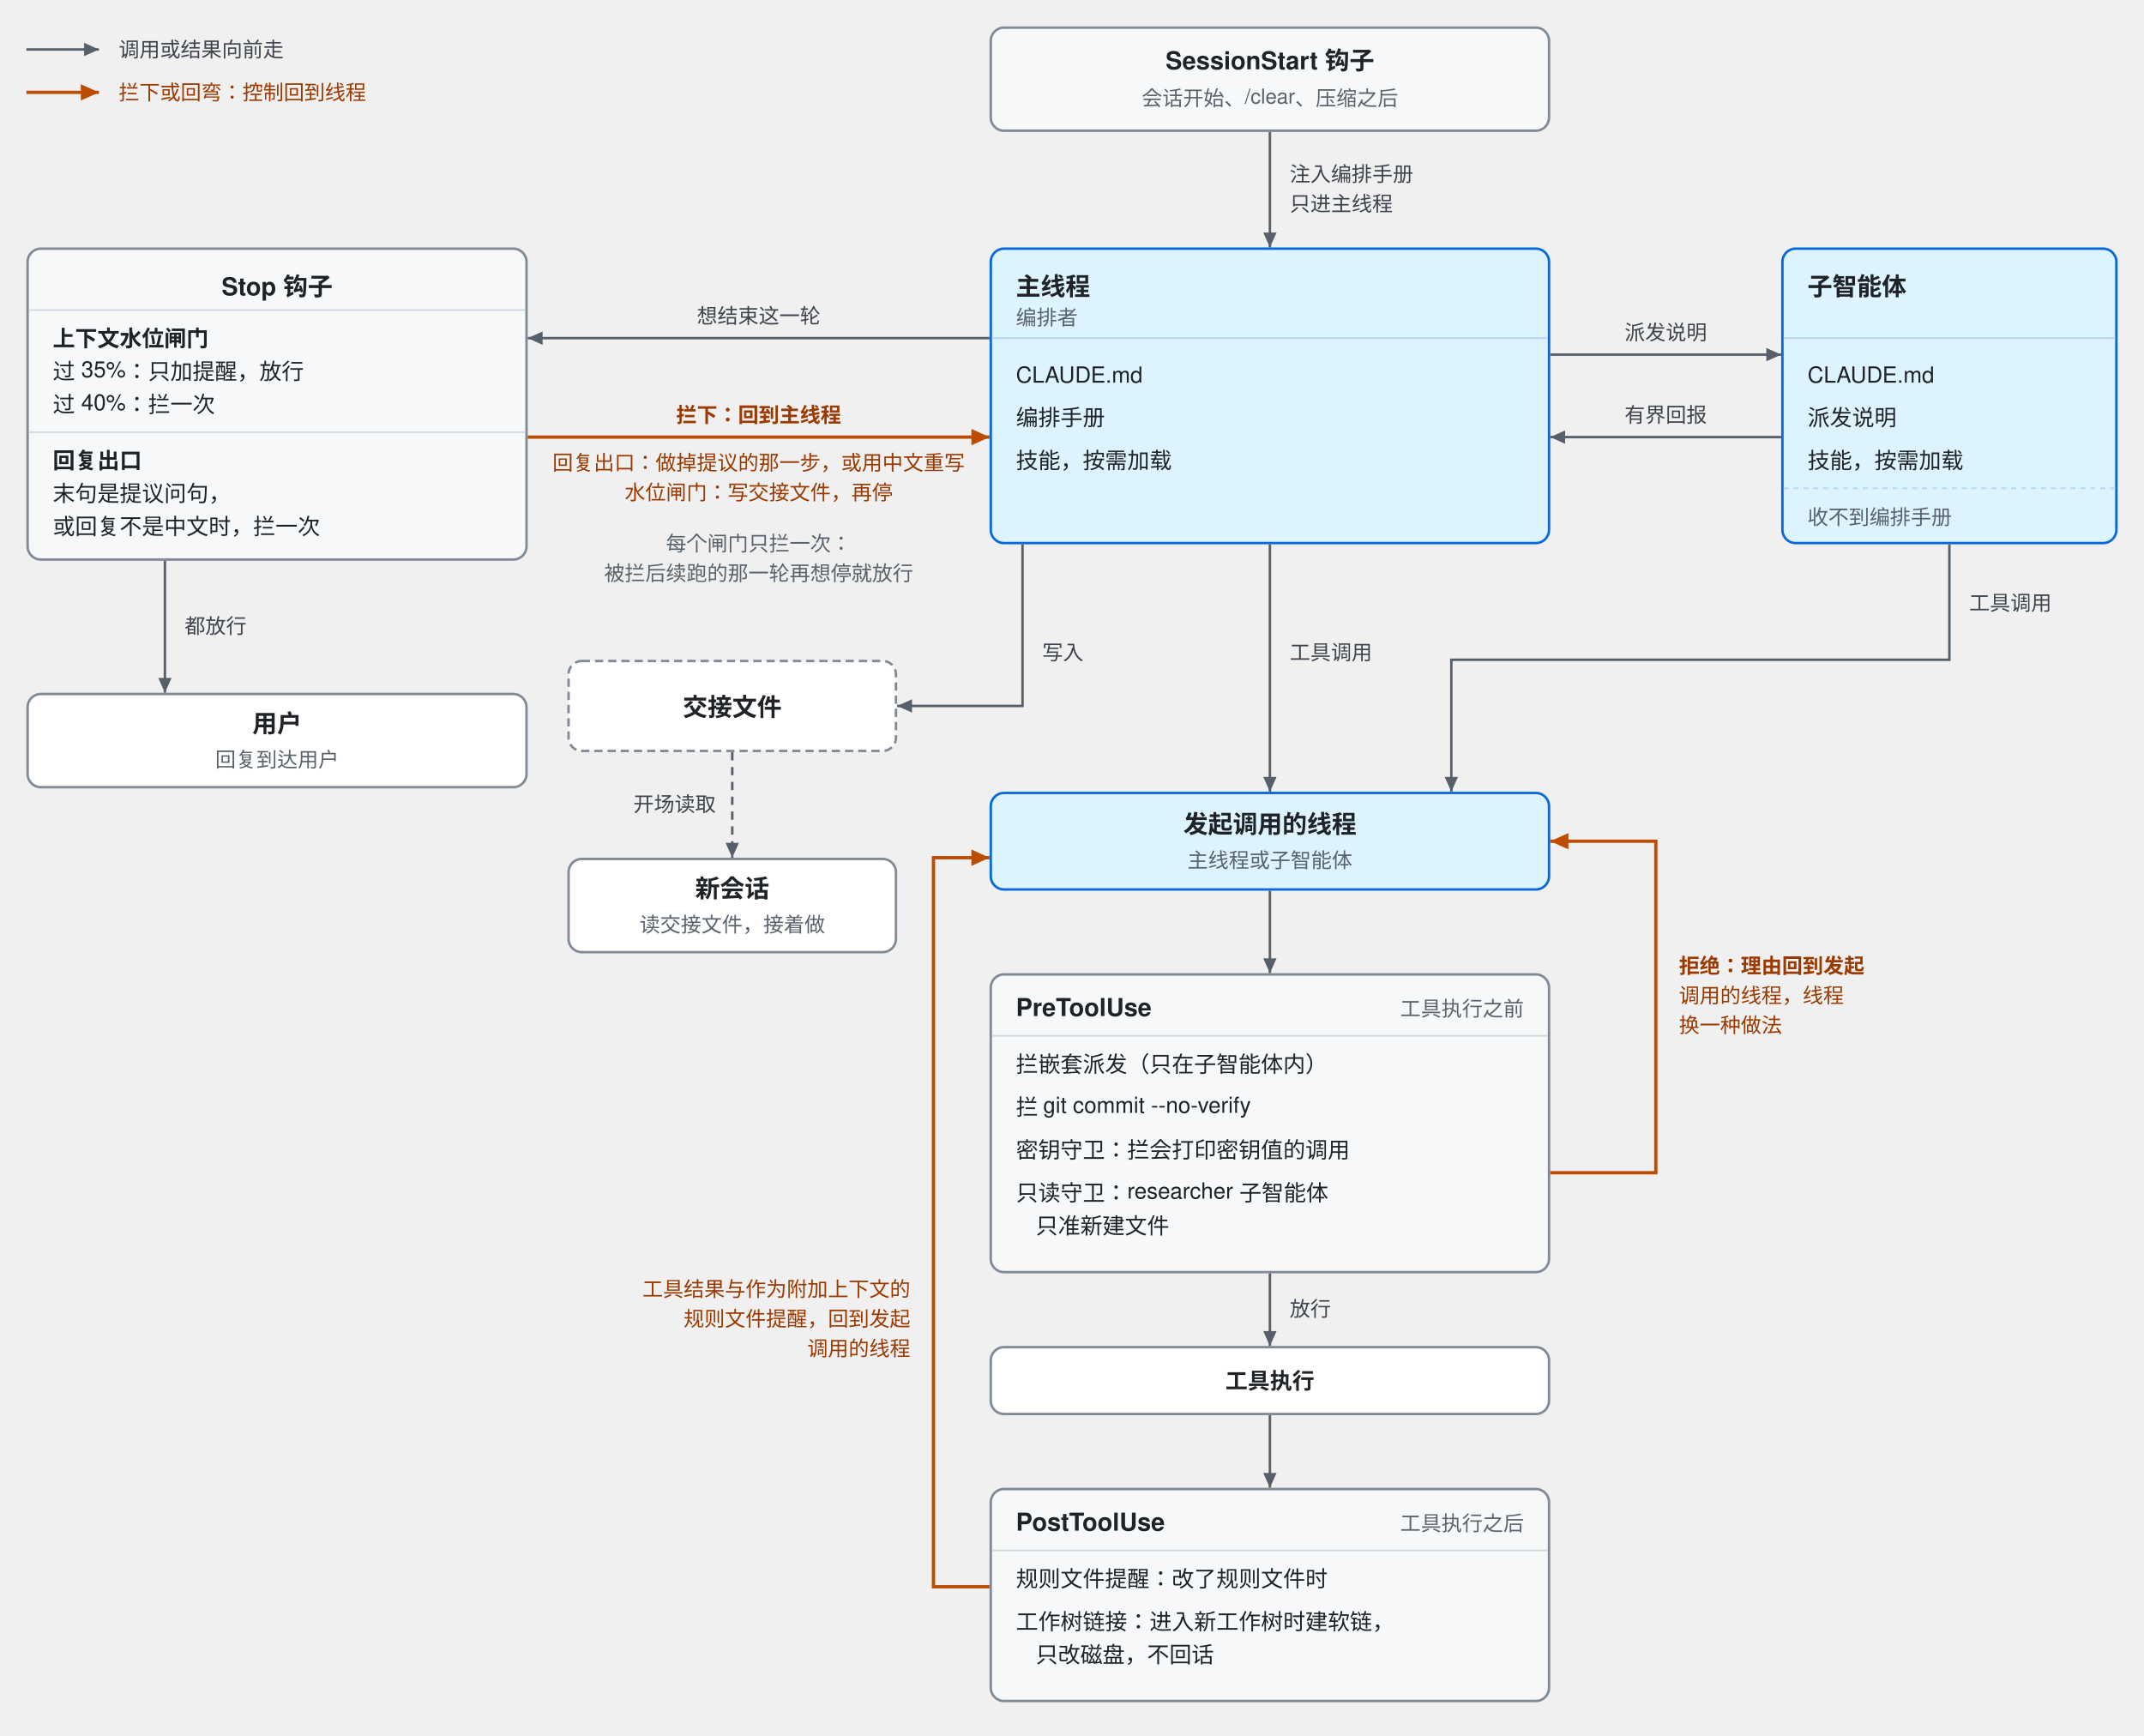
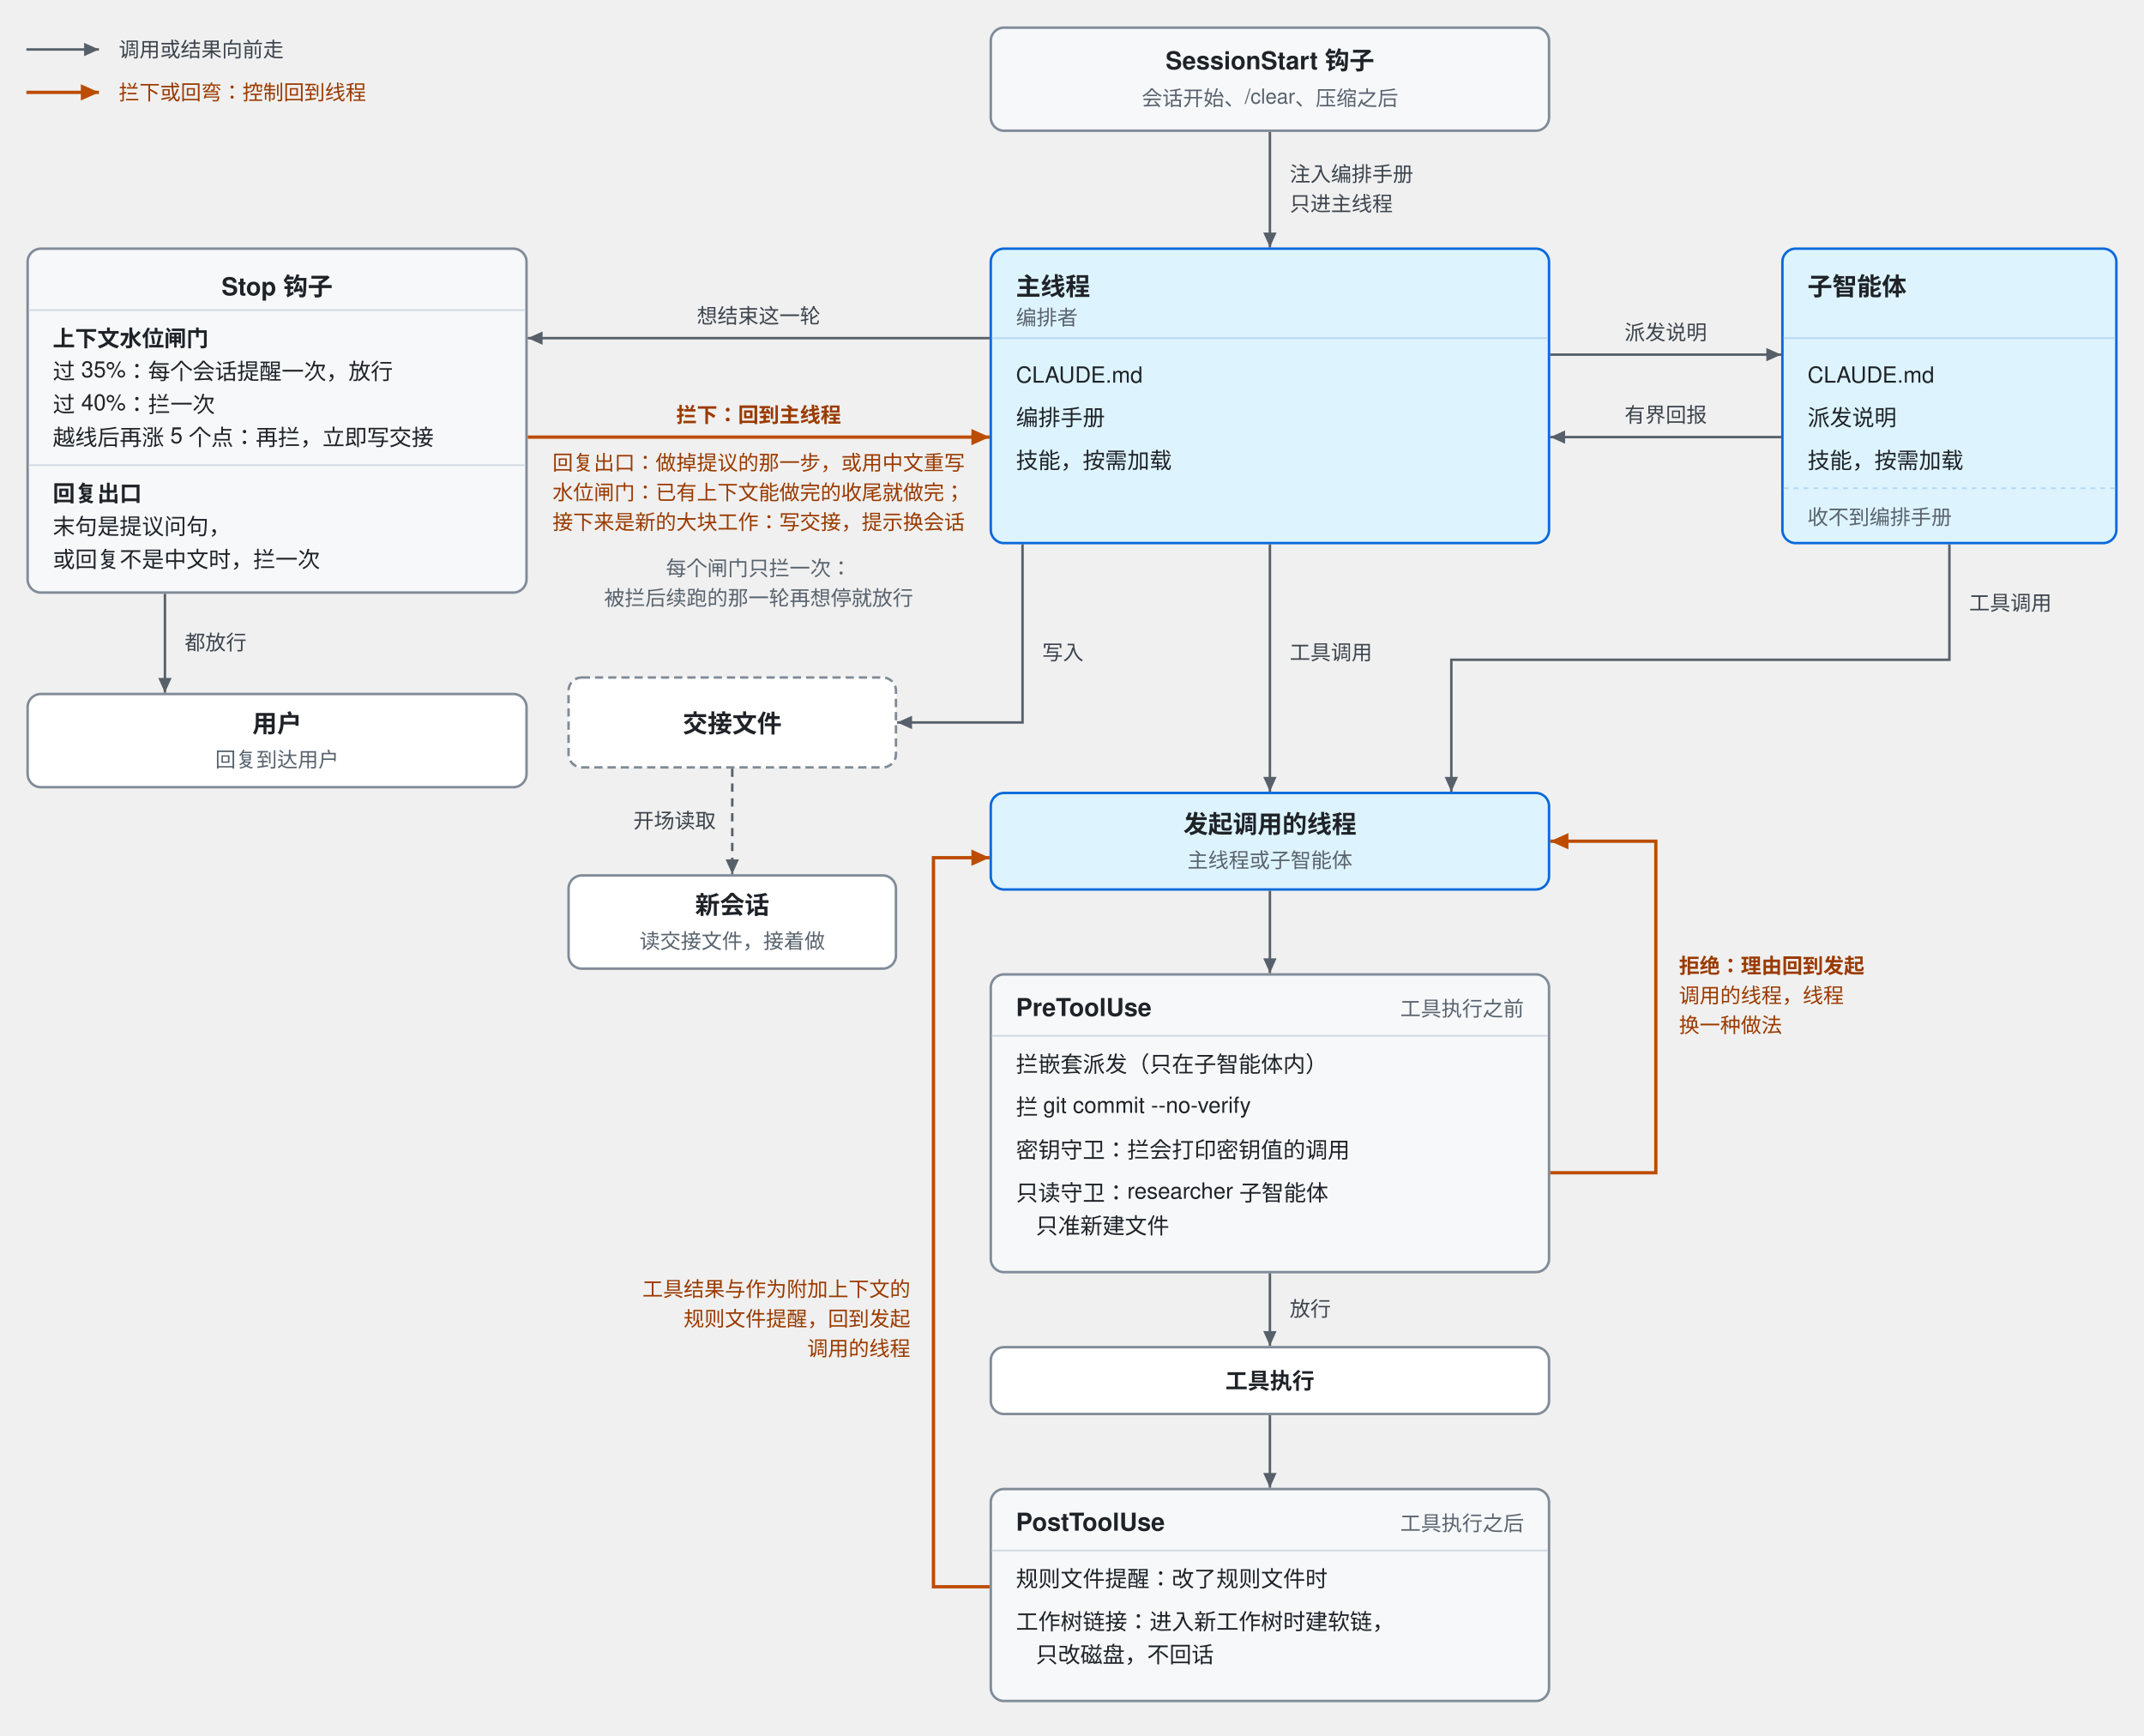
- <svg xmlns="http://www.w3.org/2000/svg" width="1300" height="1052" viewBox="0 0 1300 1052" role="img" aria-label="架构图，画的是一轮工作怎样运行。会话开始、/clear 与压缩之后，SessionStart 钩子把编排手册注入主线程，子智能体收不到。主线程向子智能体发出派发说明，子智能体交回有界回报。两条线程的每次工具调用在工具执行之前都经过 PreToolUse：子智能体内的嵌套派发、git commit --no-verify、会打印密钥值的调用，以及 researcher 子智能体新建文件以外的写操作都被拒绝，拒绝理由回到发起调用的线程，线程换一种做法；放行的调用交给工具执行。工具执行之后，PostToolUse 在改了规则文件时把规则文件提醒作为附加上下文送回发起调用的线程，在进入新工作树时只在磁盘上建软链，不回话。主线程想结束这一轮时经过 Stop 钩子，两个都放行则回复到达用户。上下文水位闸门过 35% 只加提醒，过 40% 拦一次；回复出口在回复末句是提议问句或回复不是中文时拦一次。拦下都回到主线程：被回复出口拦下，主线程把提议的那一步做掉或用中文重写；被水位闸门拦下，主线程写交接文件再停，新会话读交接文件接着做。每个闸门只拦一次，被拦后续跑的那一轮再想停就放行。" font-family="system-ui, -apple-system, 'Segoe UI', Helvetica, Arial, sans-serif">
+ <svg xmlns="http://www.w3.org/2000/svg" width="1300" height="1052" viewBox="0 0 1300 1052" role="img" aria-label="架构图，画的是一轮工作怎样运行。会话开始、/clear 与压缩之后，SessionStart 钩子把编排手册注入主线程，子智能体收不到。主线程向子智能体发出派发说明，子智能体交回有界回报。两条线程的每次工具调用在工具执行之前都经过 PreToolUse：子智能体内的嵌套派发、git commit --no-verify、会打印密钥值的调用，以及 researcher 子智能体新建文件以外的写操作都被拒绝，拒绝理由回到发起调用的线程，线程换一种做法；放行的调用交给工具执行。工具执行之后，PostToolUse 在改了规则文件时把规则文件提醒作为附加上下文送回发起调用的线程，在进入新工作树时只在磁盘上建软链，不回话。主线程想结束这一轮时经过 Stop 钩子，两个都放行则回复到达用户。上下文水位闸门过 35% 时每个会话提醒一次并放行，过 40% 拦一次，越线后水位再涨 5 个点再拦一次；回复出口在回复末句是提议问句或回复不是中文时拦一次。拦下都回到主线程。被回复出口拦下，主线程把提议的那一步做掉或用中文重写。被水位闸门第一次拦下，已有上下文能做完的收尾就做完，接下来是新的大块工作时写交接文件，提示用户换新会话；再次被拦时立即写交接文件。新会话读交接文件接着做。每个闸门只拦一次，被拦后续跑的那一轮再想停就放行。" font-family="system-ui, -apple-system, 'Segoe UI', Helvetica, Arial, sans-serif">
  <defs>
    <marker id="arrow" viewBox="0 0 10 10" refX="10" refY="5" markerWidth="9" markerHeight="9" markerUnits="userSpaceOnUse" orient="auto">
      <path d="M0,0.5 L10,5 L0,9.5 z" fill="#57606a" />
    </marker>
    <marker id="back" viewBox="0 0 10 10" refX="10" refY="5" markerWidth="11" markerHeight="11" markerUnits="userSpaceOnUse" orient="auto">
      <path d="M0,0.5 L10,5 L0,9.5 z" fill="#bc4c00" />
    </marker>
  </defs>
  <g id="legend">
    <path d="M16,30 L60,30" fill="none" stroke="#57606a" stroke-width="1.5" marker-end="url(#arrow)" />
    <text x="72" y="34.5" font-size="12.5" fill="#3d444d">调用或结果向前走</text>
    <path d="M16,56 L60,56" fill="none" stroke="#bc4c00" stroke-width="2" marker-end="url(#back)" />
    <text x="72" y="60.5" font-size="12.5" fill="#9a3a00">拦下或回弯：控制回到线程</text>
  </g>
  <g id="sessionstart">
    <rect id="ss-box" x="600.75" y="16.75" width="338.5" height="62.5" rx="8" fill="#f6f8fa" stroke="#818b98" stroke-width="1.5" />
    <text x="770" y="42" font-size="15" font-weight="600" text-anchor="middle" fill="#1f2328" data-box="ss-box">SessionStart 钩子</text>
    <text x="770" y="64" font-size="12.5" text-anchor="middle" fill="#59636e" data-box="ss-box">会话开始、/clear、压缩之后</text>
  </g>
  <path d="M770,80 L770,150" fill="none" stroke="#57606a" stroke-width="1.5" marker-end="url(#arrow)" />
  <text x="782" y="110" font-size="12.5" text-anchor="start" fill="#3d444d">注入编排手册</text>
  <text x="782" y="128" font-size="12.5" text-anchor="start" fill="#3d444d">只进主线程</text>
  <g id="main">
    <rect id="main-box" x="600.75" y="150.75" width="338.5" height="178.5" rx="8" fill="#ddf4ff" stroke="#0969da" stroke-width="1.5" />
    <text x="616" y="179" font-size="15" font-weight="600" fill="#1f2328" data-box="main-box">主线程</text>
    <text x="616" y="197" font-size="12.5" fill="#59636e" data-box="main-box">编排者</text>
    <line x1="601.5" y1="205" x2="938.5" y2="205" stroke="#b6d7f2" stroke-width="1" />
    <text x="616" y="232" font-size="13.5" fill="#1f2328" data-box="main-box">CLAUDE.md</text>
    <text x="616" y="258" font-size="13.5" fill="#1f2328" data-box="main-box">编排手册</text>
    <text x="616" y="284" font-size="13.5" fill="#1f2328" data-box="main-box">技能，按需加载</text>
  </g>
  <g id="subagent">
    <rect id="sub-box" x="1080.75" y="150.75" width="202.5" height="178.5" rx="8" fill="#ddf4ff" stroke="#0969da" stroke-width="1.5" />
    <text x="1096" y="179" font-size="15" font-weight="600" fill="#1f2328" data-box="sub-box">子智能体</text>
    <line x1="1081.5" y1="205" x2="1282.5" y2="205" stroke="#b6d7f2" stroke-width="1" />
    <text x="1096" y="232" font-size="13.5" fill="#1f2328" data-box="sub-box">CLAUDE.md</text>
    <text x="1096" y="258" font-size="13.5" fill="#1f2328" data-box="sub-box">派发说明</text>
    <text x="1096" y="284" font-size="13.5" fill="#1f2328" data-box="sub-box">技能，按需加载</text>
    <line x1="1081.5" y1="296" x2="1282.5" y2="296" stroke="#b6d7f2" stroke-width="1" stroke-dasharray="3 3" />
    <text x="1096" y="318" font-size="12.5" fill="#59636e" data-box="sub-box">收不到编排手册</text>
  </g>
  <path d="M940,215 L1080,215" fill="none" stroke="#57606a" stroke-width="1.5" marker-end="url(#arrow)" />
  <text x="1010" y="206" font-size="12.5" text-anchor="middle" fill="#3d444d">派发说明</text>
  <path d="M1080,265 L940,265" fill="none" stroke="#57606a" stroke-width="1.5" marker-end="url(#arrow)" />
  <text x="1010" y="256" font-size="12.5" text-anchor="middle" fill="#3d444d">有界回报</text>
  <g id="stop">
-     <rect id="stop-box" x="16.75" y="150.75" width="302.5" height="188.5" rx="8" fill="#f6f8fa" stroke="#818b98" stroke-width="1.5" />
+     <rect id="stop-box" x="16.75" y="150.75" width="302.5" height="208.5" rx="8" fill="#f6f8fa" stroke="#818b98" stroke-width="1.5" />
    <text x="168" y="179" font-size="15" font-weight="600" text-anchor="middle" fill="#1f2328" data-box="stop-box">Stop 钩子</text>
    <line x1="17.5" y1="188" x2="318.5" y2="188" stroke="#d1d9e0" stroke-width="1" />
    <text x="32" y="210" font-size="13.5" font-weight="600" fill="#1f2328" data-box="stop-box">上下文水位闸门</text>
-     <text x="32" y="230" font-size="13.5" fill="#1f2328" data-box="stop-box">过 35%：只加提醒，放行</text>
+     <text x="32" y="230" font-size="13.5" fill="#1f2328" data-box="stop-box">过 35%：每个会话提醒一次，放行</text>
    <text x="32" y="250" font-size="13.5" fill="#1f2328" data-box="stop-box">过 40%：拦一次</text>
-     <line x1="17.5" y1="262" x2="318.5" y2="262" stroke="#d1d9e0" stroke-width="1" />
-     <text x="32" y="284" font-size="13.5" font-weight="600" fill="#1f2328" data-box="stop-box">回复出口</text>
-     <text x="32" y="304" font-size="13.5" fill="#1f2328" data-box="stop-box">末句是提议问句，</text>
-     <text x="32" y="324" font-size="13.5" fill="#1f2328" data-box="stop-box">或回复不是中文时，拦一次</text>
+     <text x="32" y="270" font-size="13.5" fill="#1f2328" data-box="stop-box">越线后再涨 5 个点：再拦，立即写交接</text>
+     <line x1="17.5" y1="282" x2="318.5" y2="282" stroke="#d1d9e0" stroke-width="1" />
+     <text x="32" y="304" font-size="13.5" font-weight="600" fill="#1f2328" data-box="stop-box">回复出口</text>
+     <text x="32" y="324" font-size="13.5" fill="#1f2328" data-box="stop-box">末句是提议问句，</text>
+     <text x="32" y="344" font-size="13.5" fill="#1f2328" data-box="stop-box">或回复不是中文时，拦一次</text>
  </g>
  <path d="M600,205 L320,205" fill="none" stroke="#57606a" stroke-width="1.5" marker-end="url(#arrow)" />
  <text x="460" y="196" font-size="12.5" text-anchor="middle" fill="#3d444d">想结束这一轮</text>
  <path d="M320,265 L600,265" fill="none" stroke="#bc4c00" stroke-width="2" marker-end="url(#back)" />
  <text x="460" y="256" font-size="12.5" font-weight="600" text-anchor="middle" fill="#9a3a00">拦下：回到主线程</text>
  <text x="460" y="285" font-size="12.5" text-anchor="middle" fill="#9a3a00">回复出口：做掉提议的那一步，或用中文重写</text>
-   <text x="460" y="303" font-size="12.5" text-anchor="middle" fill="#9a3a00">水位闸门：写交接文件，再停</text>
-   <text x="460" y="334" font-size="12.5" text-anchor="middle" fill="#59636e">每个闸门只拦一次：</text>
-   <text x="460" y="352" font-size="12.5" text-anchor="middle" fill="#59636e">被拦后续跑的那一轮再想停就放行</text>
-   <path d="M100,340 L100,420" fill="none" stroke="#57606a" stroke-width="1.5" marker-end="url(#arrow)" />
-   <text x="112" y="384" font-size="12.5" text-anchor="start" fill="#3d444d">都放行</text>
+   <text x="460" y="303" font-size="12.5" text-anchor="middle" fill="#9a3a00">水位闸门：已有上下文能做完的收尾就做完；</text>
+   <text x="460" y="321" font-size="12.5" text-anchor="middle" fill="#9a3a00">接下来是新的大块工作：写交接，提示换会话</text>
+   <text x="460" y="349" font-size="12.5" text-anchor="middle" fill="#59636e">每个闸门只拦一次：</text>
+   <text x="460" y="367" font-size="12.5" text-anchor="middle" fill="#59636e">被拦后续跑的那一轮再想停就放行</text>
+   <path d="M100,360 L100,420" fill="none" stroke="#57606a" stroke-width="1.5" marker-end="url(#arrow)" />
+   <text x="112" y="394" font-size="12.5" text-anchor="start" fill="#3d444d">都放行</text>
  <g id="user">
    <rect id="user-box" x="16.75" y="420.75" width="302.5" height="56.5" rx="8" fill="#ffffff" stroke="#818b98" stroke-width="1.5" />
    <text x="168" y="444" font-size="15" font-weight="600" text-anchor="middle" fill="#1f2328" data-box="user-box">用户</text>
    <text x="168" y="465" font-size="12.5" text-anchor="middle" fill="#59636e" data-box="user-box">回复到达用户</text>
  </g>
  <g id="handoff">
-     <rect id="handoff-box" x="344.75" y="400.75" width="198.5" height="54.5" rx="8" fill="#ffffff" stroke="#818b98" stroke-width="1.5" stroke-dasharray="5 3" />
-     <text x="444" y="434" font-size="15" font-weight="600" text-anchor="middle" fill="#1f2328" data-box="handoff-box">交接文件</text>
+     <rect id="handoff-box" x="344.75" y="410.75" width="198.5" height="54.5" rx="8" fill="#ffffff" stroke="#818b98" stroke-width="1.5" stroke-dasharray="5 3" />
+     <text x="444" y="444" font-size="15" font-weight="600" text-anchor="middle" fill="#1f2328" data-box="handoff-box">交接文件</text>
  </g>
-   <path d="M620,330 L620,428 L544,428" fill="none" stroke="#57606a" stroke-width="1.5" marker-end="url(#arrow)" />
+   <path d="M620,330 L620,438 L544,438" fill="none" stroke="#57606a" stroke-width="1.5" marker-end="url(#arrow)" />
  <text x="632" y="400" font-size="12.5" text-anchor="start" fill="#3d444d">写入</text>
  <g id="newsession">
-     <rect id="new-box" x="344.75" y="520.75" width="198.5" height="56.5" rx="8" fill="#ffffff" stroke="#818b98" stroke-width="1.5" />
-     <text x="444" y="544" font-size="15" font-weight="600" text-anchor="middle" fill="#1f2328" data-box="new-box">新会话</text>
-     <text x="444" y="565" font-size="12.5" text-anchor="middle" fill="#59636e" data-box="new-box">读交接文件，接着做</text>
+     <rect id="new-box" x="344.75" y="530.75" width="198.5" height="56.5" rx="8" fill="#ffffff" stroke="#818b98" stroke-width="1.5" />
+     <text x="444" y="554" font-size="15" font-weight="600" text-anchor="middle" fill="#1f2328" data-box="new-box">新会话</text>
+     <text x="444" y="575" font-size="12.5" text-anchor="middle" fill="#59636e" data-box="new-box">读交接文件，接着做</text>
  </g>
-   <path d="M444,456 L444,520" fill="none" stroke="#57606a" stroke-width="1.5" stroke-dasharray="5 4" marker-end="url(#arrow)" />
-   <text x="434" y="492" font-size="12.5" text-anchor="end" fill="#3d444d">开场读取</text>
+   <path d="M444,466 L444,530" fill="none" stroke="#57606a" stroke-width="1.5" stroke-dasharray="5 4" marker-end="url(#arrow)" />
+   <text x="434" y="502" font-size="12.5" text-anchor="end" fill="#3d444d">开场读取</text>
  <path d="M770,330 L770,480" fill="none" stroke="#57606a" stroke-width="1.5" marker-end="url(#arrow)" />
  <text x="782" y="400" font-size="12.5" text-anchor="start" fill="#3d444d">工具调用</text>
  <path d="M1182,330 L1182,400 L880,400 L880,480" fill="none" stroke="#57606a" stroke-width="1.5" marker-end="url(#arrow)" />
  <text x="1194" y="370" font-size="12.5" text-anchor="start" fill="#3d444d">工具调用</text>
  <g id="caller">
    <rect id="caller-box" x="600.75" y="480.75" width="338.5" height="58.5" rx="8" fill="#ddf4ff" stroke="#0969da" stroke-width="1.5" />
    <text x="770" y="505" font-size="15" font-weight="600" text-anchor="middle" fill="#1f2328" data-box="caller-box">发起调用的线程</text>
    <text x="770" y="526" font-size="12.5" text-anchor="middle" fill="#59636e" data-box="caller-box">主线程或子智能体</text>
  </g>
  <path d="M770,540 L770,590" fill="none" stroke="#57606a" stroke-width="1.5" marker-end="url(#arrow)" />
  <g id="pre">
    <rect id="pre-box" x="600.75" y="590.75" width="338.5" height="180.5" rx="8" fill="#f6f8fa" stroke="#818b98" stroke-width="1.5" />
    <text x="616" y="616" font-size="15" font-weight="600" fill="#1f2328" data-box="pre-box">PreToolUse</text>
    <text x="924" y="616" font-size="12.5" text-anchor="end" fill="#59636e" data-box="pre-box">工具执行之前</text>
    <line x1="601.5" y1="628" x2="938.5" y2="628" stroke="#d1d9e0" stroke-width="1" />
    <text x="616" y="650" font-size="13.5" fill="#1f2328" data-box="pre-box">拦嵌套派发（只在子智能体内）</text>
    <text x="616" y="676" font-size="13.5" fill="#1f2328" data-box="pre-box">拦 git commit --no-verify</text>
    <text x="616" y="702" font-size="13.5" fill="#1f2328" data-box="pre-box">密钥守卫：拦会打印密钥值的调用</text>
    <text x="616" y="728" font-size="13.5" fill="#1f2328" data-box="pre-box">只读守卫：researcher 子智能体</text>
    <text x="628" y="748" font-size="13.5" fill="#1f2328" data-box="pre-box">只准新建文件</text>
  </g>
  <path d="M770,772 L770,816" fill="none" stroke="#57606a" stroke-width="1.5" marker-end="url(#arrow)" />
  <text x="782" y="798" font-size="12.5" text-anchor="start" fill="#3d444d">放行</text>
  <g id="tool">
    <rect id="tool-box" x="600.75" y="816.75" width="338.5" height="40.5" rx="8" fill="#ffffff" stroke="#818b98" stroke-width="1.5" />
    <text x="770" y="842" font-size="13.5" font-weight="600" text-anchor="middle" fill="#1f2328" data-box="tool-box">工具执行</text>
  </g>
  <path d="M770,858 L770,902" fill="none" stroke="#57606a" stroke-width="1.5" marker-end="url(#arrow)" />
  <g id="post">
    <rect id="post-box" x="600.75" y="902.75" width="338.5" height="128.5" rx="8" fill="#f6f8fa" stroke="#818b98" stroke-width="1.5" />
    <text x="616" y="928" font-size="15" font-weight="600" fill="#1f2328" data-box="post-box">PostToolUse</text>
    <text x="924" y="928" font-size="12.5" text-anchor="end" fill="#59636e" data-box="post-box">工具执行之后</text>
    <line x1="601.5" y1="940" x2="938.5" y2="940" stroke="#d1d9e0" stroke-width="1" />
    <text x="616" y="962" font-size="13.5" fill="#1f2328" data-box="post-box">规则文件提醒：改了规则文件时</text>
    <text x="616" y="988" font-size="13.5" fill="#1f2328" data-box="post-box">工作树链接：进入新工作树时建软链，</text>
    <text x="628" y="1008" font-size="13.5" fill="#1f2328" data-box="post-box">只改磁盘，不回话</text>
  </g>
  <path d="M940,711 L1004,711 L1004,510 L940,510" fill="none" stroke="#bc4c00" stroke-width="2" marker-end="url(#back)" />
  <text x="1018" y="590" font-size="12.5" font-weight="600" text-anchor="start" fill="#9a3a00">拒绝：理由回到发起</text>
  <text x="1018" y="608" font-size="12.5" text-anchor="start" fill="#9a3a00">调用的线程，线程</text>
  <text x="1018" y="626" font-size="12.5" text-anchor="start" fill="#9a3a00">换一种做法</text>
  <path d="M600,962 L566,962 L566,520 L600,520" fill="none" stroke="#bc4c00" stroke-width="2" marker-end="url(#back)" />
  <text x="552" y="786" font-size="12.5" text-anchor="end" fill="#9a3a00">工具结果与作为附加上下文的</text>
  <text x="552" y="804" font-size="12.5" text-anchor="end" fill="#9a3a00">规则文件提醒，回到发起</text>
  <text x="552" y="822" font-size="12.5" text-anchor="end" fill="#9a3a00">调用的线程</text>
</svg>
